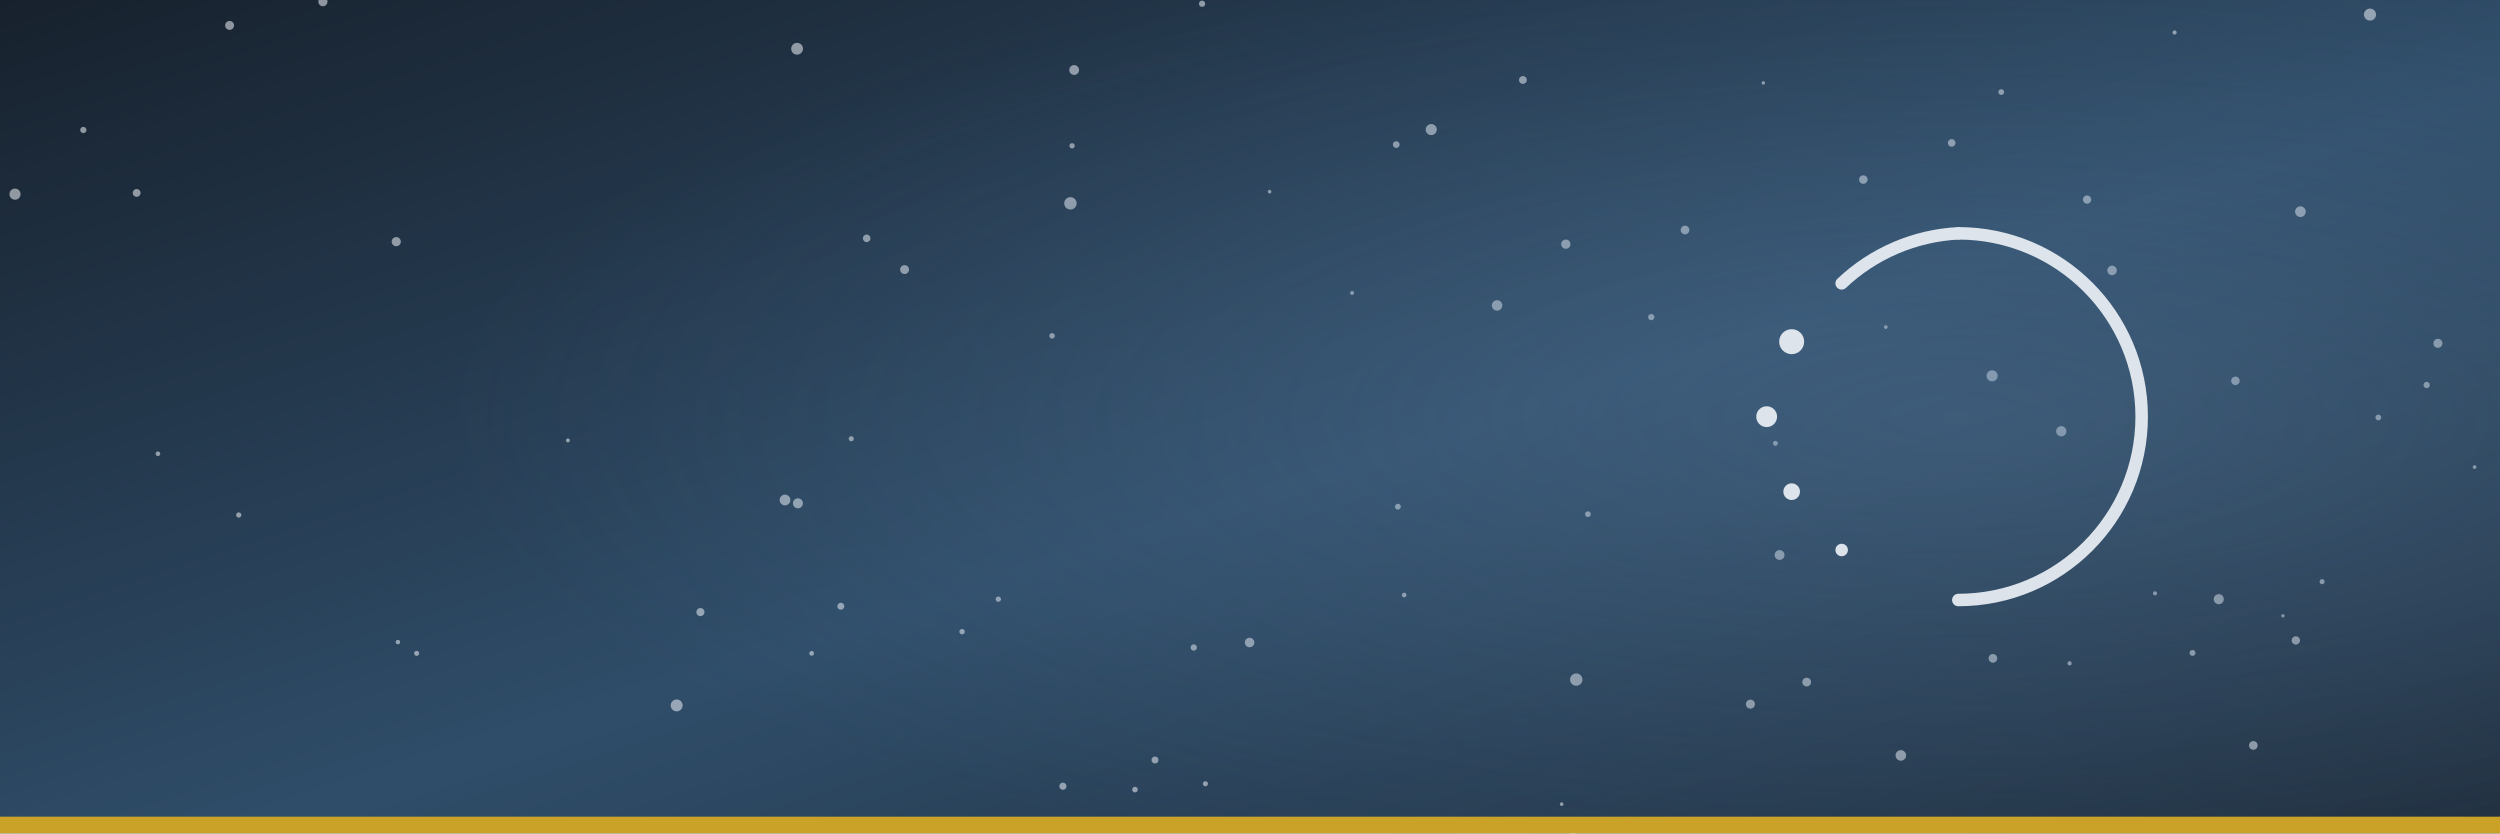
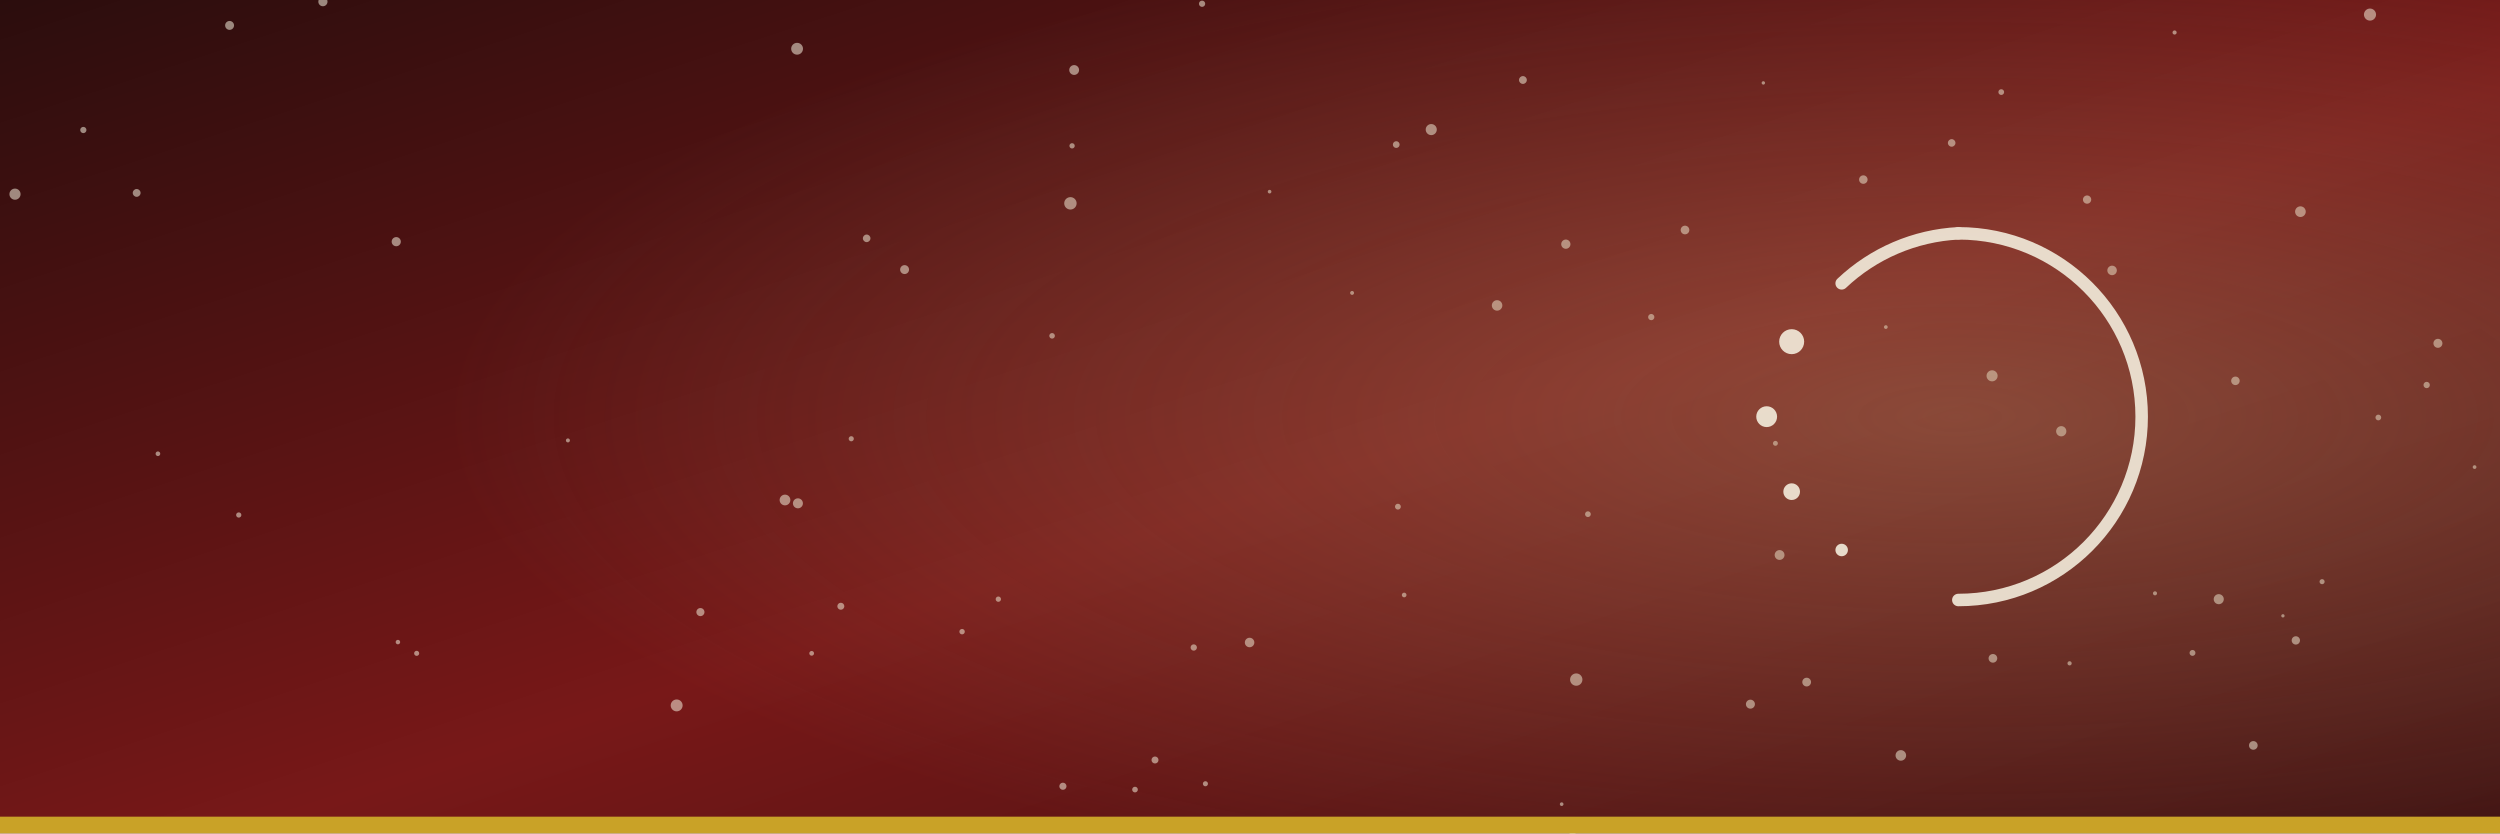
<svg xmlns="http://www.w3.org/2000/svg" viewBox="0 0 600 200" width="600" height="200" role="img">
  <defs>
    <linearGradient id="fundo" x1="0" y1="0" x2="1" y2="1">
-       <stop offset="0" stop-color="#17212d" />
-       <stop offset="0.55" stop-color="#2f4d69" />
-       <stop offset="1" stop-color="#1f2d3c" />
+       <stop offset="0" stop-color="#2b0d0d" />
+       <stop offset="0.55" stop-color="#781818" />
+       <stop offset="1" stop-color="#3d1010" />
    </linearGradient>
    <radialGradient id="brilho" cx="0.78" cy="0.5" r="0.6">
-       <stop offset="0" stop-color="#5e82a6" stop-opacity="0.35" />
-       <stop offset="1" stop-color="#5e82a6" stop-opacity="0" />
+       <stop offset="0" stop-color="#c0a878" stop-opacity="0.35" />
+       <stop offset="1" stop-color="#c0a878" stop-opacity="0" />
    </radialGradient>
  </defs>
  <rect width="600" height="200" fill="url(#fundo)" />
-   <g fill="#eef3f8" opacity="0.55">
+   <g fill="#f3ecdb" opacity="0.55">
    <circle cx="162.4" cy="169.3" r="1.43" />
    <circle cx="468.4" cy="34.3" r="0.91" />
    <circle cx="95.1" cy="58.0" r="1.10" />
    <circle cx="288.5" cy="0.9" r="0.75" />
    <circle cx="188.4" cy="120.0" r="1.29" />
    <circle cx="204.3" cy="105.3" r="0.62" />
    <circle cx="478.3" cy="158.0" r="1.04" />
    <circle cx="381.1" cy="123.4" r="0.69" />
    <circle cx="568.8" cy="3.5" r="1.45" />
    <circle cx="374.8" cy="193.0" r="0.44" />
    <circle cx="375.8" cy="58.6" r="1.11" />
    <circle cx="552.1" cy="50.8" r="1.28" />
    <circle cx="257.8" cy="16.8" r="1.18" />
    <circle cx="194.8" cy="156.8" r="0.57" />
    <circle cx="136.3" cy="105.7" r="0.48" />
    <circle cx="378.3" cy="163.1" r="1.48" />
    <circle cx="57.3" cy="123.6" r="0.63" />
    <circle cx="252.5" cy="80.6" r="0.67" />
    <circle cx="239.6" cy="143.8" r="0.64" />
    <circle cx="32.8" cy="46.3" r="0.94" />
    <circle cx="423.2" cy="19.9" r="0.41" />
    <circle cx="404.4" cy="55.2" r="1.04" />
    <circle cx="257.3" cy="35.0" r="0.64" />
    <circle cx="480.3" cy="22.1" r="0.69" />
    <circle cx="396.3" cy="76.1" r="0.75" />
    <circle cx="20.0" cy="31.2" r="0.75" />
    <circle cx="191.5" cy="120.8" r="1.20" />
    <circle cx="377.4" cy="199.1" r="1.18" />
    <circle cx="255.1" cy="188.7" r="0.86" />
    <circle cx="570.8" cy="100.2" r="0.69" />
    <circle cx="343.5" cy="31.1" r="1.33" />
    <circle cx="77.5" cy="0.4" r="1.10" />
    <circle cx="540.8" cy="178.9" r="1.04" />
    <circle cx="201.8" cy="145.5" r="0.84" />
    <circle cx="95.5" cy="154.1" r="0.54" />
    <circle cx="289.3" cy="188.1" r="0.61" />
    <circle cx="426.1" cy="106.4" r="0.59" />
    <circle cx="324.5" cy="70.3" r="0.47" />
    <circle cx="494.7" cy="103.5" r="1.23" />
    <circle cx="37.9" cy="108.9" r="0.56" />
    <circle cx="551.0" cy="153.7" r="1.00" />
    <circle cx="337.0" cy="142.8" r="0.56" />
    <circle cx="526.2" cy="156.7" r="0.71" />
    <circle cx="593.9" cy="112.1" r="0.45" />
    <circle cx="304.7" cy="46.0" r="0.44" />
    <circle cx="217.1" cy="64.7" r="1.07" />
    <circle cx="277.2" cy="182.4" r="0.84" />
    <circle cx="191.3" cy="11.7" r="1.42" />
    <circle cx="299.9" cy="154.2" r="1.14" />
    <circle cx="208.0" cy="57.2" r="0.91" />
    <circle cx="500.9" cy="47.9" r="0.99" />
    <circle cx="55.1" cy="6.1" r="1.07" />
    <circle cx="335.5" cy="121.6" r="0.70" />
    <circle cx="335.1" cy="34.7" r="0.81" />
    <circle cx="456.2" cy="181.3" r="1.27" />
    <circle cx="532.5" cy="143.8" r="1.21" />
    <circle cx="256.9" cy="48.8" r="1.49" />
    <circle cx="536.5" cy="91.4" r="1.02" />
    <circle cx="365.5" cy="19.2" r="0.94" />
    <circle cx="286.5" cy="155.4" r="0.76" />
    <circle cx="506.9" cy="64.9" r="1.14" />
    <circle cx="582.4" cy="92.4" r="0.76" />
    <circle cx="3.6" cy="46.6" r="1.34" />
    <circle cx="359.3" cy="73.3" r="1.26" />
    <circle cx="521.9" cy="7.8" r="0.50" />
    <circle cx="100.0" cy="156.8" r="0.61" />
    <circle cx="557.3" cy="139.6" r="0.61" />
    <circle cx="547.9" cy="147.8" r="0.40" />
    <circle cx="517.2" cy="142.4" r="0.49" />
    <circle cx="420.1" cy="169.0" r="1.08" />
    <circle cx="230.9" cy="151.6" r="0.65" />
    <circle cx="585.1" cy="82.4" r="1.08" />
    <circle cx="272.4" cy="189.5" r="0.68" />
    <circle cx="496.7" cy="159.2" r="0.51" />
    <circle cx="427.1" cy="133.2" r="1.18" />
    <circle cx="433.6" cy="163.7" r="1.05" />
    <circle cx="168.1" cy="146.9" r="0.97" />
    <circle cx="447.2" cy="43.1" r="1.02" />
    <circle cx="452.6" cy="78.5" r="0.45" />
    <circle cx="478.1" cy="90.2" r="1.33" />
  </g>
  <rect width="600" height="200" fill="url(#brilho)" />
-   <g fill="none" stroke="#eef3f8" stroke-width="3" stroke-linecap="round" stroke-linejoin="round" opacity="0.9">
+   <g fill="none" stroke="#f3ecdb" stroke-width="3" stroke-linecap="round" stroke-linejoin="round" opacity="0.9">
    <path d="M470 56 A44 44 0 0 1 470 144" />
    <path d="M470 56 A44 44 0 0 0 442 68" />
-     <circle cx="430" cy="82" r="3" fill="#eef3f8" stroke="none" />
-     <circle cx="424" cy="100" r="2.5" fill="#eef3f8" stroke="none" />
-     <circle cx="430" cy="118" r="2" fill="#eef3f8" stroke="none" />
-     <circle cx="442" cy="132" r="1.5" fill="#eef3f8" stroke="none" />
+     <circle cx="430" cy="82" r="3" fill="#f3ecdb" stroke="none" />
+     <circle cx="424" cy="100" r="2.5" fill="#f3ecdb" stroke="none" />
+     <circle cx="430" cy="118" r="2" fill="#f3ecdb" stroke="none" />
+     <circle cx="442" cy="132" r="1.5" fill="#f3ecdb" stroke="none" />
  </g>
  <rect x="0" y="196" width="600" height="4" fill="#c9a227" />
</svg>
